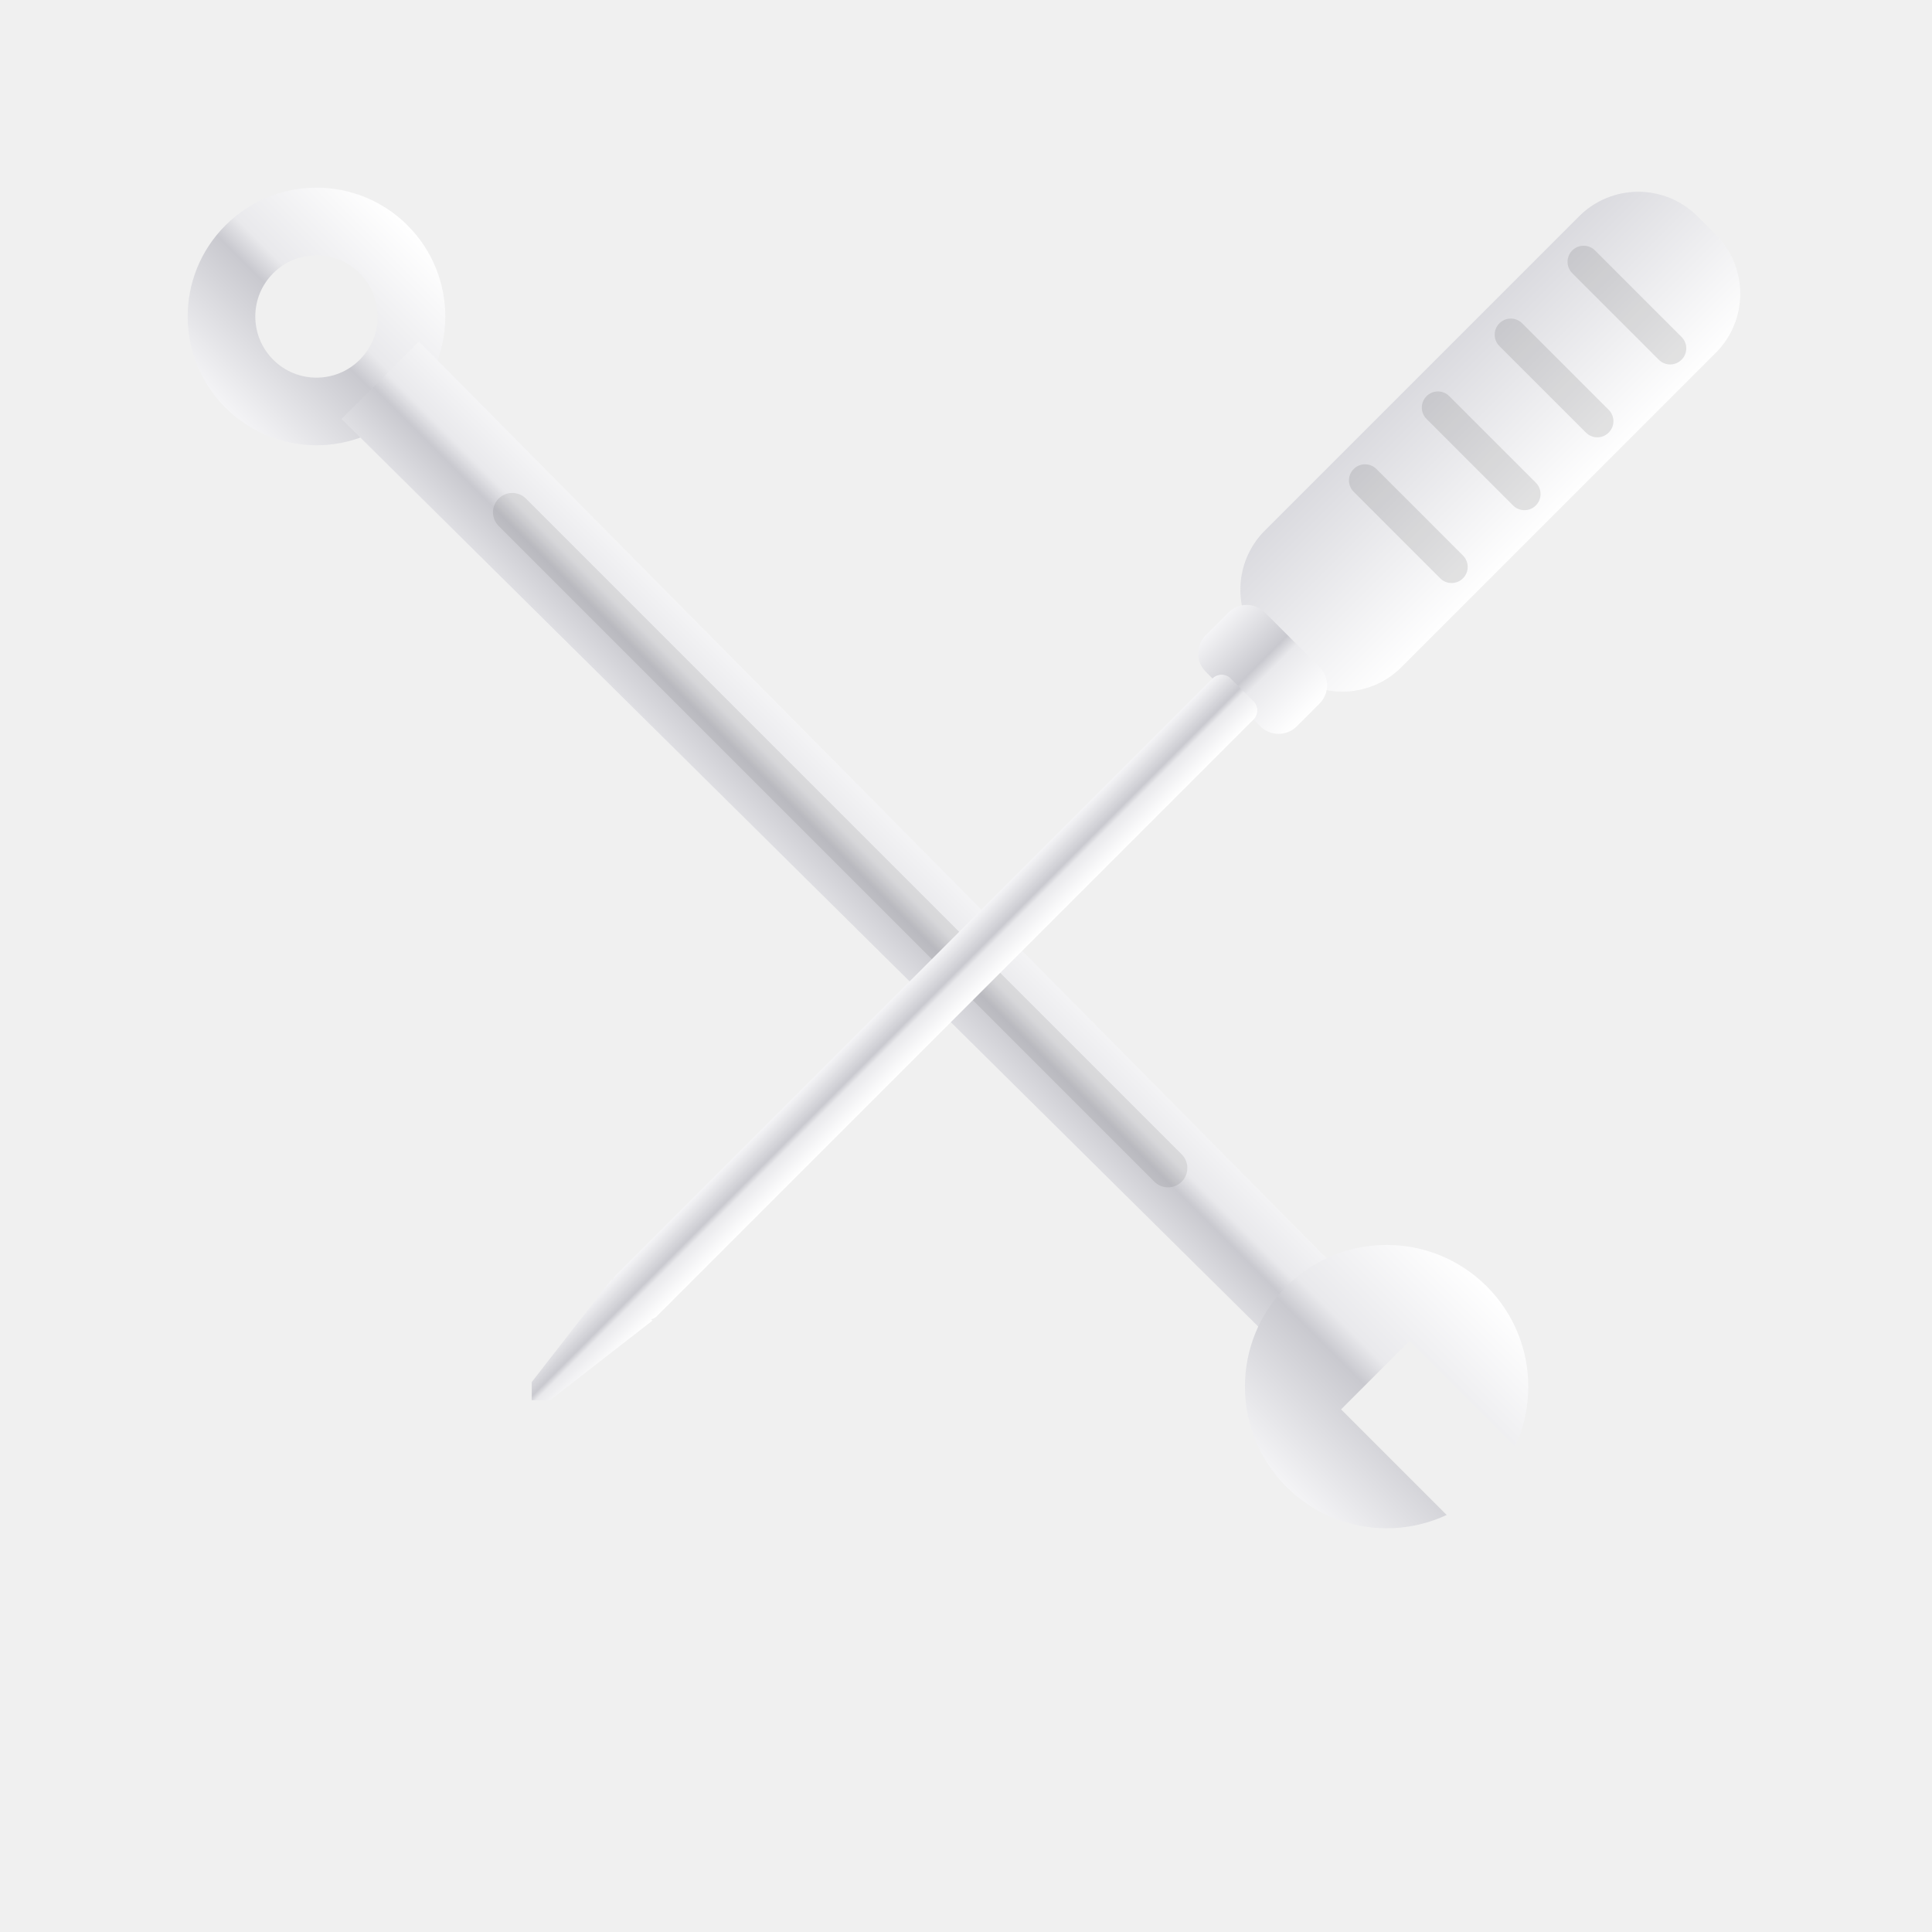
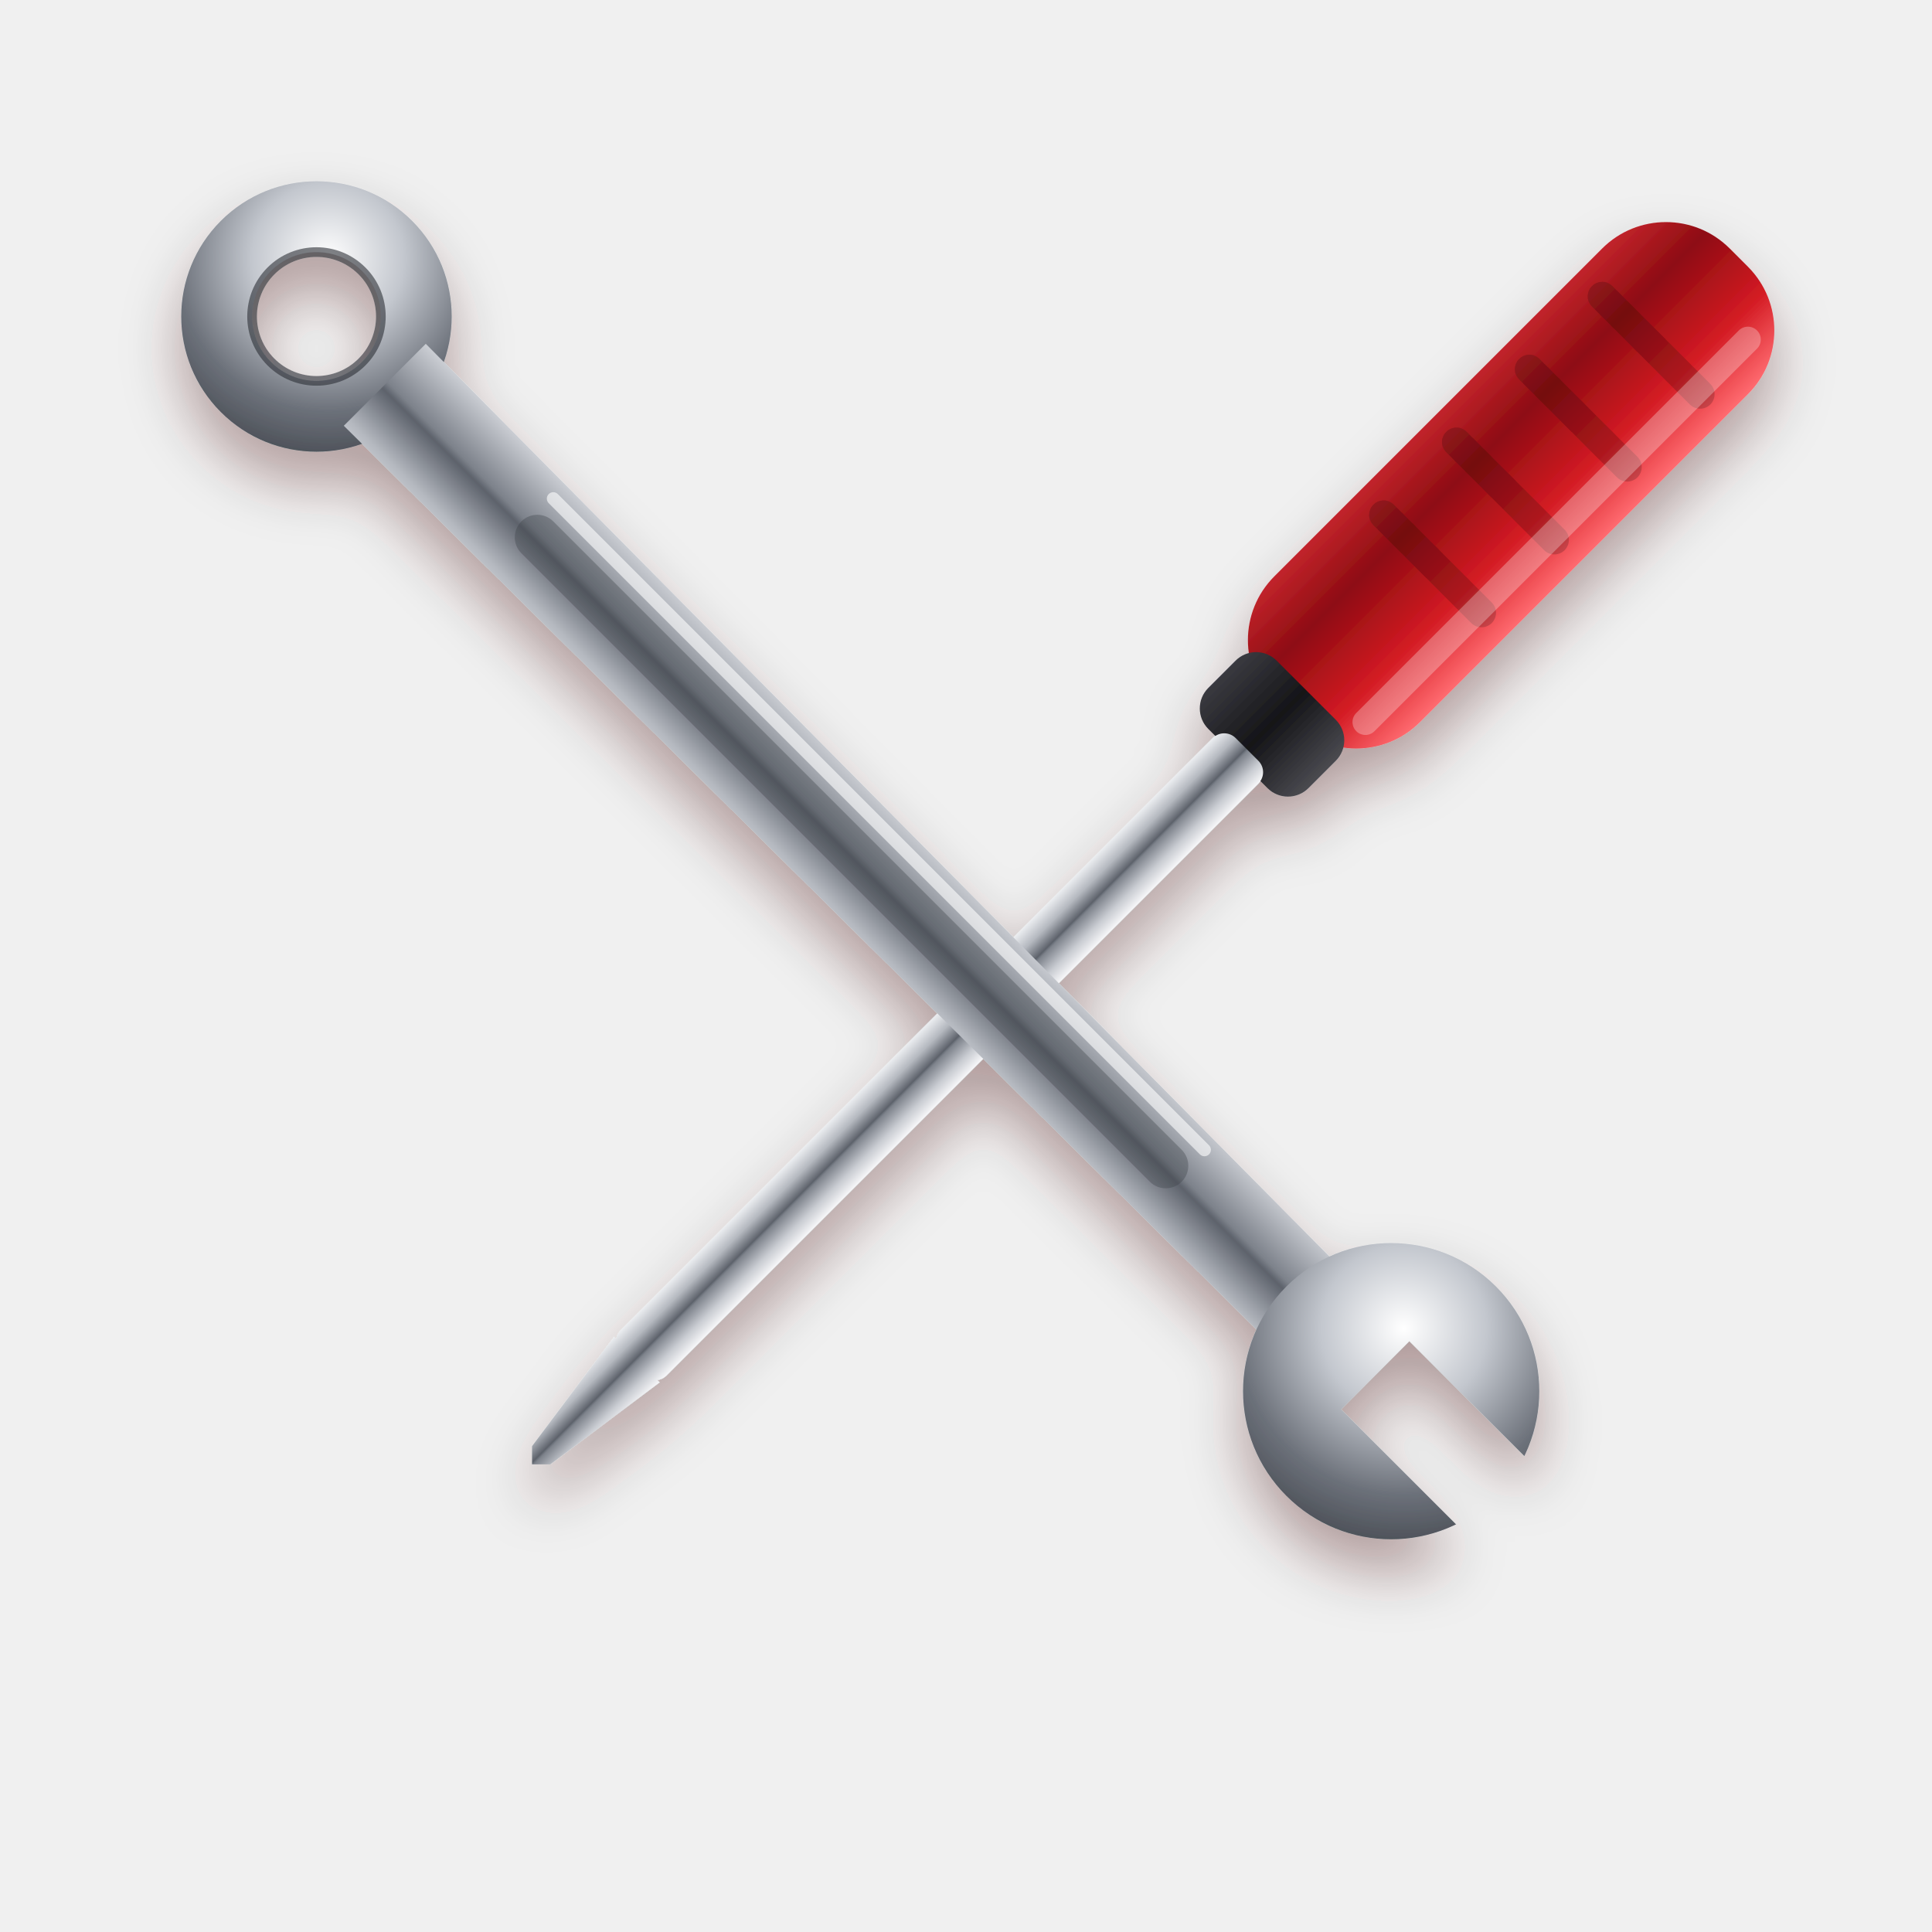
<svg xmlns="http://www.w3.org/2000/svg" viewBox="0 0 600 600">
  <defs>
-     <linearGradient id="steel" x1="0" y1="0" x2="0" y2="1">
+     <linearGradient id="chrome" x1="0" y1="0" x2="0" y2="1">
+       <stop offset="0" stop-color="#f7f7f9" />
+       <stop offset=".22" stop-color="#c8cbd1" />
+       <stop offset=".48" stop-color="#7d828b" />
+       <stop offset=".52" stop-color="#5d626b" />
+       <stop offset=".75" stop-color="#b4b8bf" />
+       <stop offset="1" stop-color="#eceef1" />
+     </linearGradient>
+     <radialGradient id="chromeR" cx=".38" cy=".32" r=".8">
      <stop offset="0" stop-color="#ffffff" />
-       <stop offset=".45" stop-color="#e9e9ec" />
-       <stop offset=".55" stop-color="#c9c9cf" />
-       <stop offset="1" stop-color="#f4f4f6" />
+       <stop offset=".35" stop-color="#c3c7ce" />
+       <stop offset=".7" stop-color="#6c717a" />
+       <stop offset="1" stop-color="#3f434a" />
+     </radialGradient>
+     <linearGradient id="handle" x1="0" y1="0" x2="0" y2="1">
+       <stop offset="0" stop-color="#ff6b70" />
+       <stop offset=".3" stop-color="#d31b23" />
+       <stop offset=".7" stop-color="#8e0c12" />
+       <stop offset="1" stop-color="#c2242b" />
    </linearGradient>
-     <linearGradient id="grip" x1="0" y1="0" x2="0" y2="1">
-       <stop offset="0" stop-color="#ffffff" stop-opacity=".95" />
-       <stop offset="1" stop-color="#d9d9de" stop-opacity=".95" />
+     <linearGradient id="black" x1="0" y1="0" x2="0" y2="1">
+       <stop offset="0" stop-color="#4a4a50" />
+       <stop offset=".5" stop-color="#151518" />
+       <stop offset="1" stop-color="#3a3a40" />
    </linearGradient>
    <mask id="jaw">
      <rect x="-100" y="-100" width="800" height="300" fill="#fff" />
      <rect x="505" y="-15" width="80" height="30" fill="#000" />
-       <circle cx="40" cy="0" r="19" fill="#000" />
+       <circle cx="40" cy="0" r="20" fill="#000" />
    </mask>
+     <filter id="sh" x="-20%" y="-20%" width="140%" height="140%">
+       <feDropShadow dx="0" dy="10" stdDeviation="9" flood-color="#3c0a0d" flood-opacity=".35" />
+     </filter>
  </defs>
-   <g transform="translate(70 70) rotate(45) translate(0 0)">
-     <g mask="url(#jaw)" fill="url(#steel)">
-       <circle cx="40" cy="0" r="40" />
-       <path d="M68 -17 L470 -15 Q478 -15 484 -22 L492 -30 L520 -30 Q548 -20 552 0 Q548 20 520 30 L492 30 L484 22 Q478 15 470 15 L68 17 Z" />
-       <circle cx="510" cy="0" r="44" />
+   <g filter="url(#sh)">
+     <g transform="translate(540 80) rotate(135)">
+       <rect x="0" y="-32" width="200" height="64" rx="28" fill="url(#handle)" />
+       <g fill="#000" opacity=".18">
+         <rect x="34" y="-26" width="9" height="52" rx="4.5" />
+         <rect x="66" y="-26" width="9" height="52" rx="4.5" />
+         <rect x="98" y="-26" width="9" height="52" rx="4.5" />
+         <rect x="130" y="-26" width="9" height="52" rx="4.5" />
+       </g>
+       <rect x="12" y="-24" width="176" height="8" rx="4" fill="#fff" opacity=".28" />
+       <rect x="190" y="-22" width="30" height="44" rx="9" fill="url(#black)" />
+       <rect x="216" y="-10" width="270" height="20" rx="5" fill="url(#chrome)" />
+       <path d="M484 -10 L526 -4 L530 0 L526 4 L484 10 Z" fill="url(#chrome)" />
    </g>
-     <rect x="120" y="-6" width="300" height="12" rx="6" fill="#000" opacity=".08" />
-   </g>
-   <g transform="translate(530 70) rotate(135)">
-     <rect x="0" y="-30" width="190" height="60" rx="26" fill="url(#grip)" />
-     <g fill="#000" opacity=".1">
-       <rect x="30" y="-24" width="10" height="48" rx="5" />
-       <rect x="62" y="-24" width="10" height="48" rx="5" />
-       <rect x="94" y="-24" width="10" height="48" rx="5" />
-       <rect x="126" y="-24" width="10" height="48" rx="5" />
+     <g transform="translate(70 70) rotate(45)">
+       <g mask="url(#jaw)">
+         <circle cx="40" cy="0" r="42" fill="url(#chromeR)" />
+         <path d="M70 -18 L470 -16 Q478 -16 484 -23 L492 -31 L520 -31 Q550 -20 554 0 Q550 20 520 31 L492 31 L484 23 Q478 16 470 16 L70 18 Z" fill="url(#chrome)" />
+         <circle cx="512" cy="0" r="46" fill="url(#chromeR)" />
+       </g>
+       <circle cx="40" cy="0" r="20" fill="none" stroke="#2c2f35" stroke-width="3" opacity=".6" />
+       <rect x="130" y="-7" width="290" height="14" rx="7" fill="#3a3e45" opacity=".35" />
+       <rect x="130" y="-14" width="290" height="4" rx="2" fill="#fff" opacity=".6" />
    </g>
-     <rect x="182" y="-20" width="26" height="40" rx="8" fill="url(#steel)" />
-     <rect x="204" y="-9" width="270" height="18" rx="4" fill="url(#steel)" />
-     <path d="M472 -9 L512 -4 L516 0 L512 4 L472 9 Z" fill="url(#steel)" />
  </g>
</svg>
